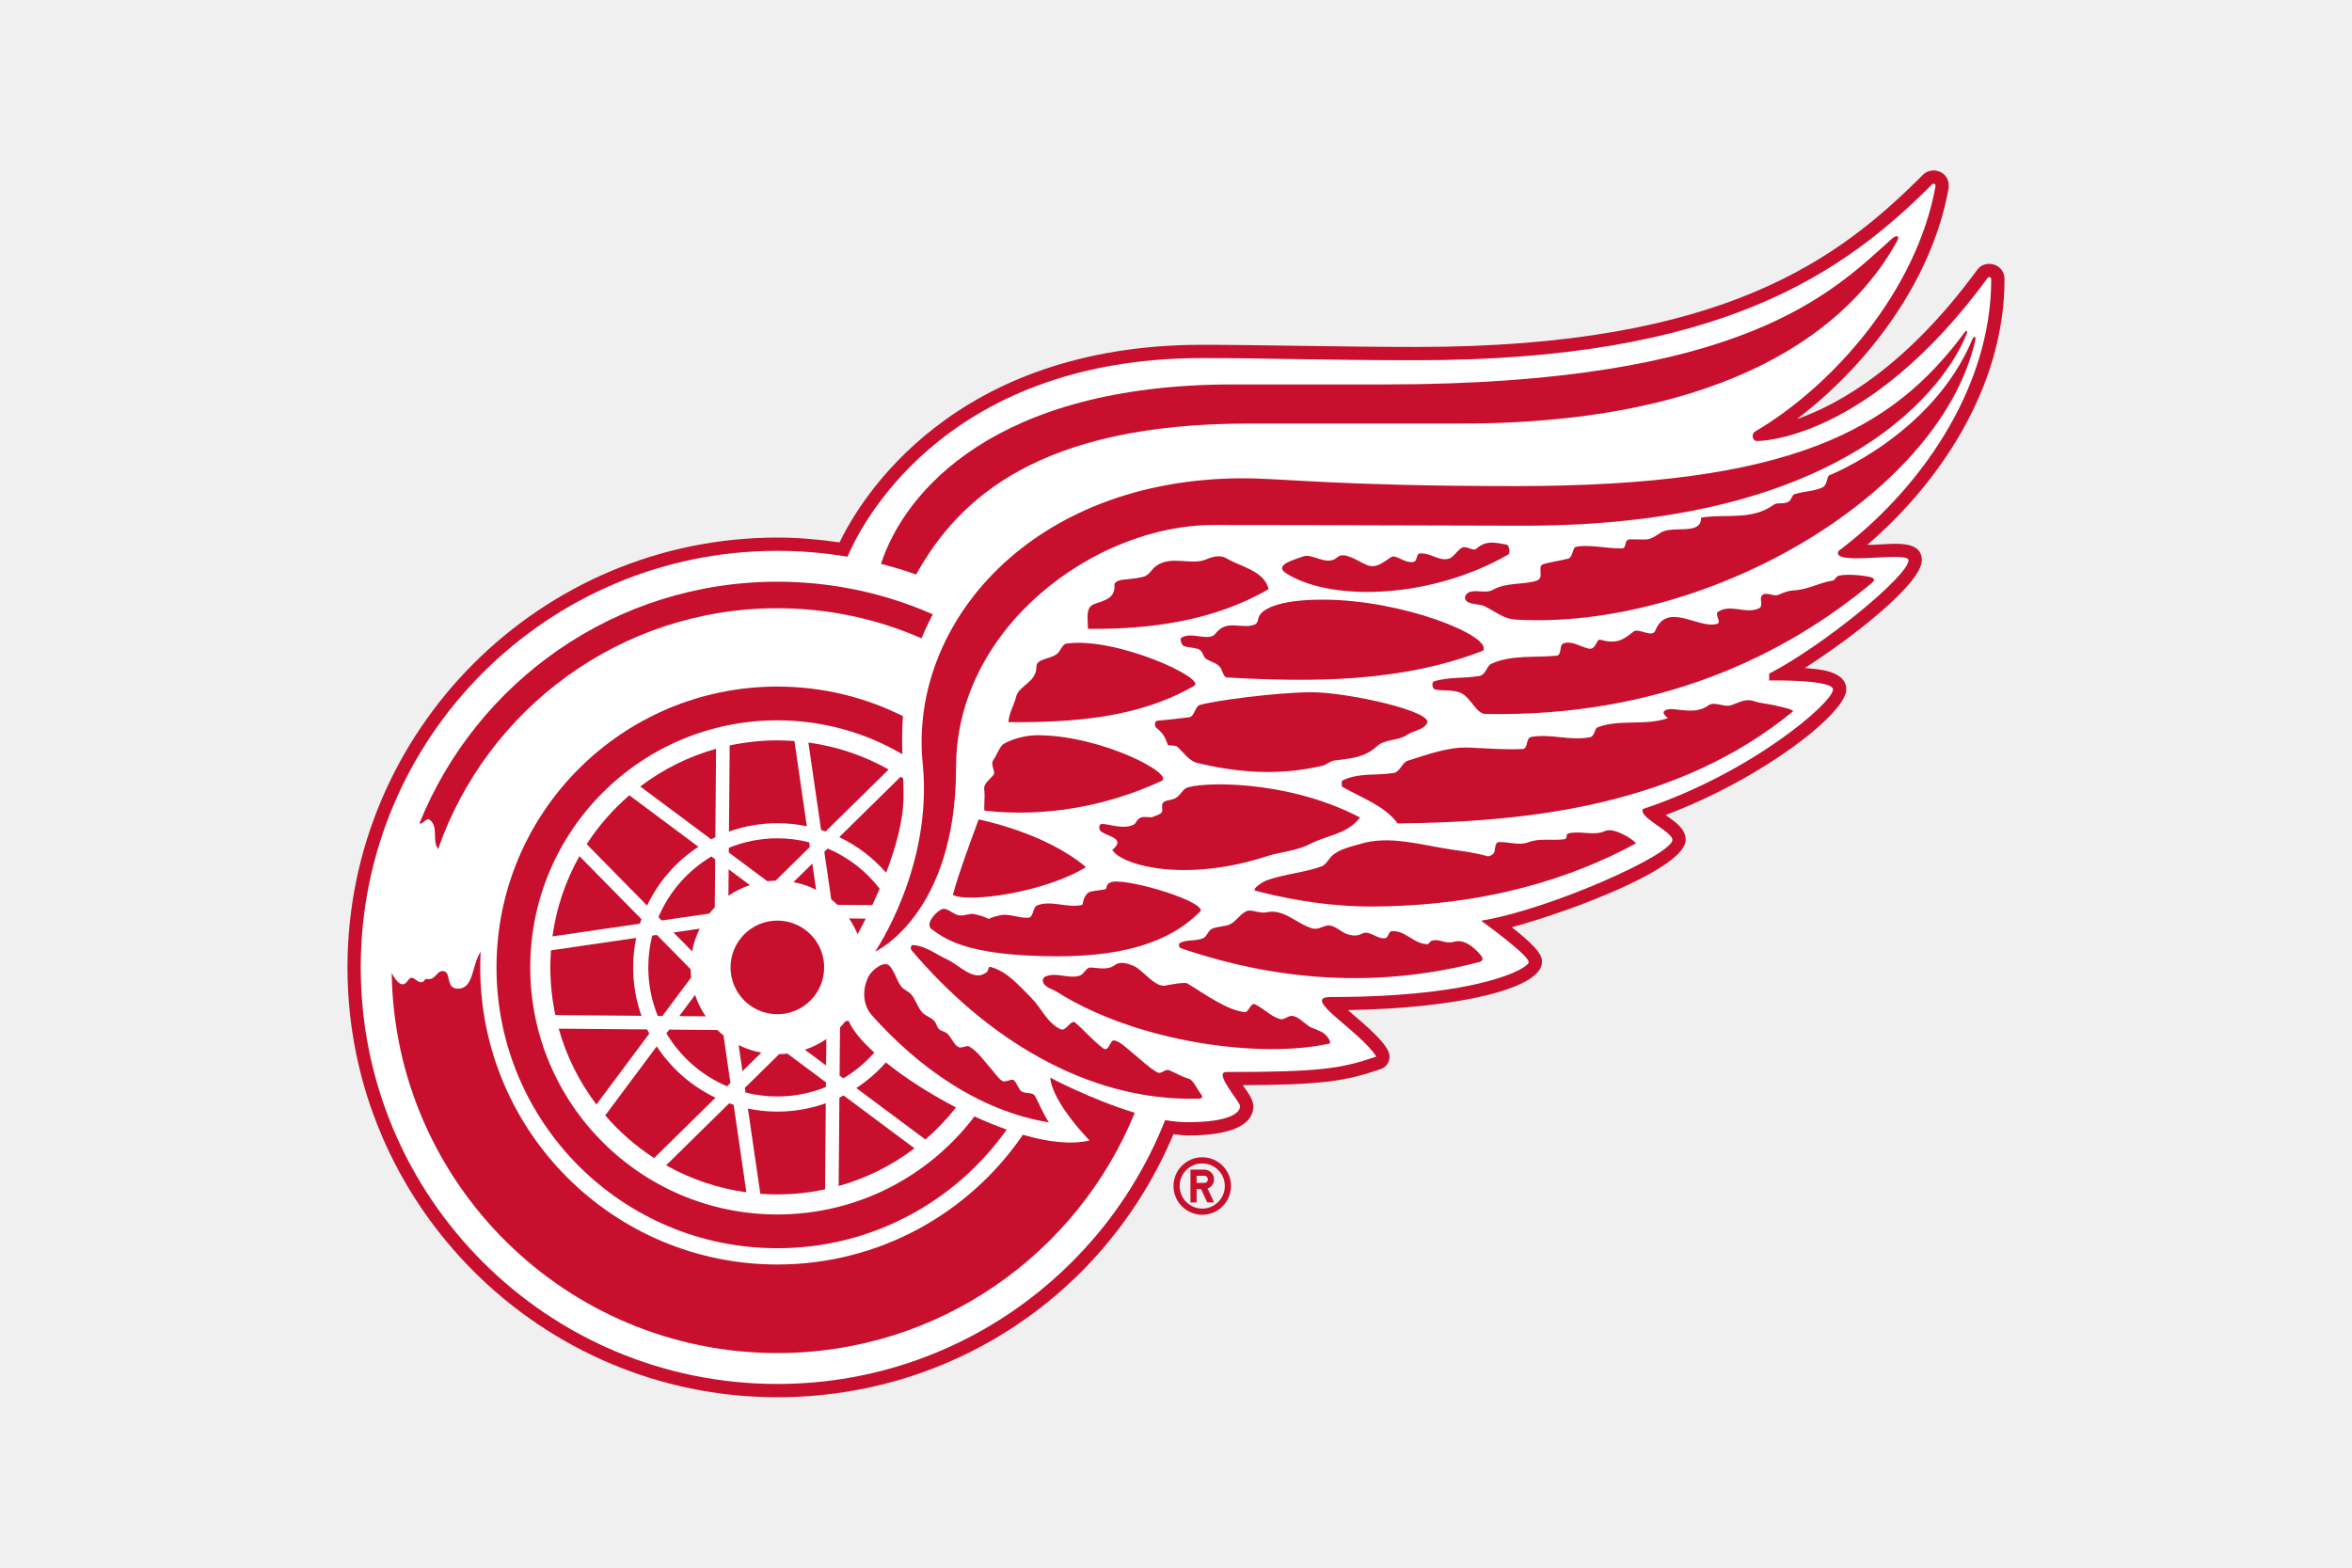
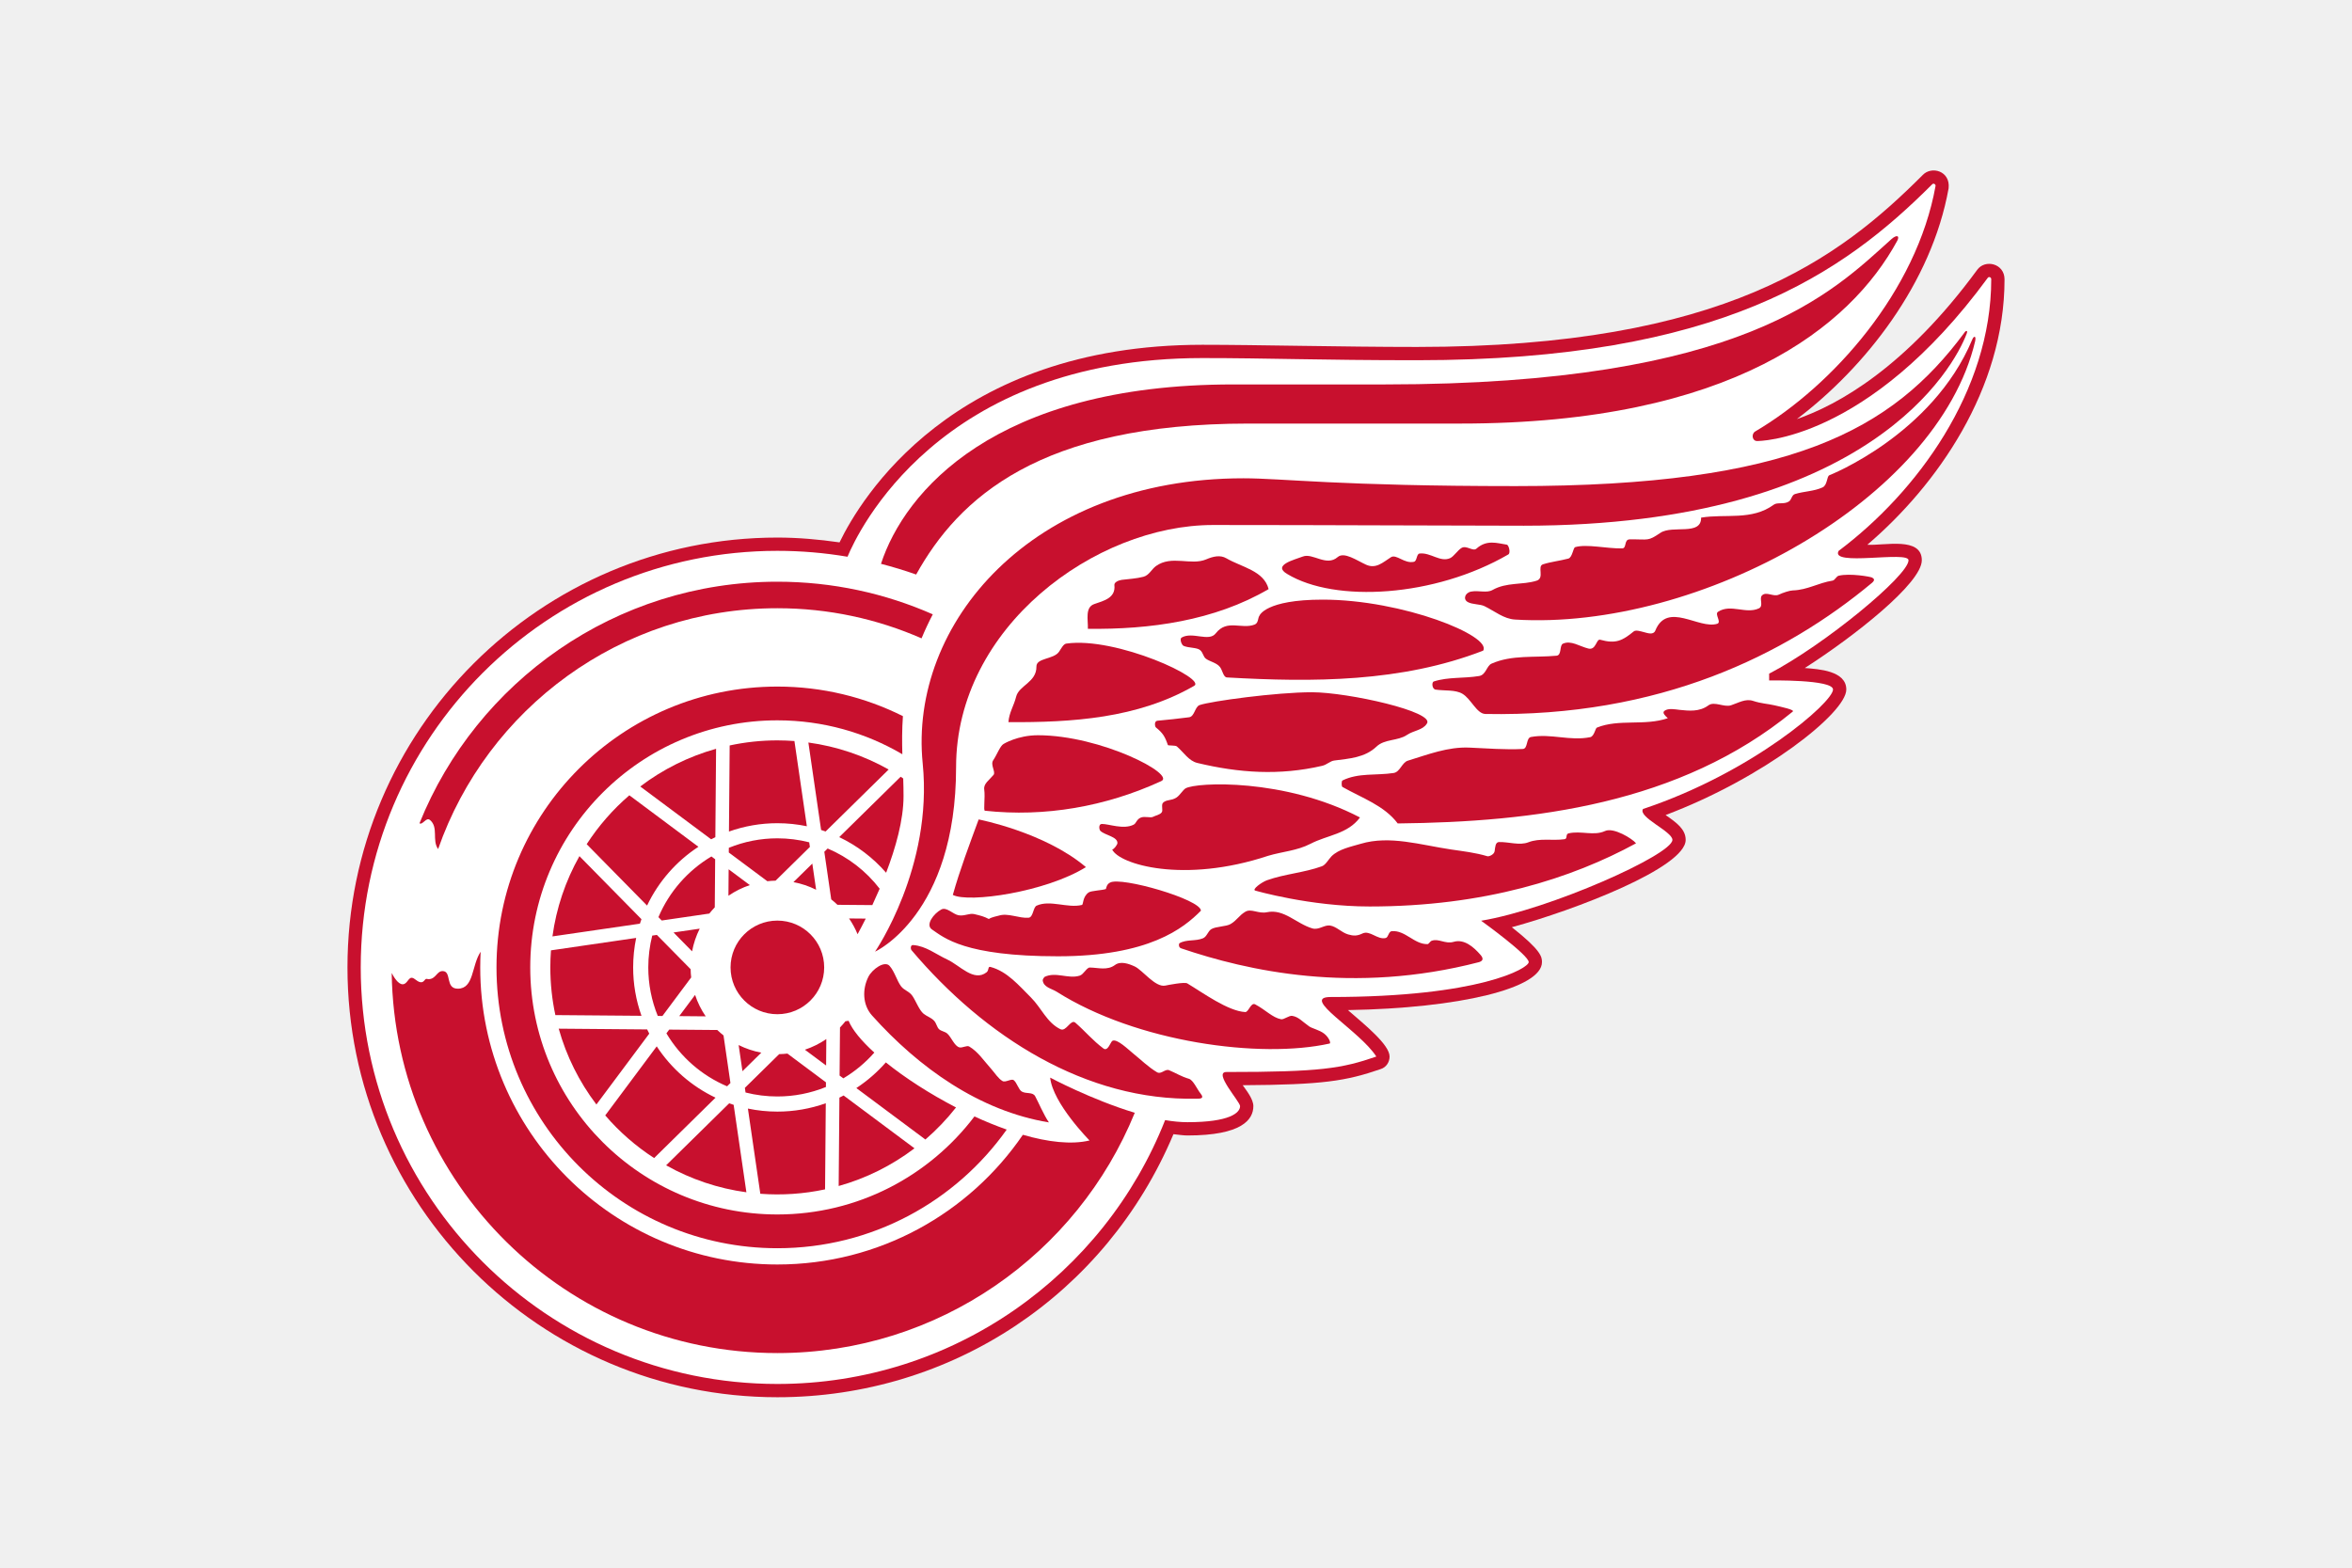
<svg xmlns="http://www.w3.org/2000/svg" viewBox="0 0 960 640">
-   <path fill="#c8102e" d="M490.714 472.446c-6.481 0-11.742 5.253-11.742 11.738 0 6.478 5.261 11.74 11.742 11.74s11.734-5.262 11.734-11.739c0-6.486-5.253-11.739-11.734-11.739m0 20.958a9.21 9.21 0 0 1-6.522-2.698 9.219 9.219 0 0 1-2.698-6.522 9.207 9.207 0 0 1 9.22-9.214c5.094 0 9.218 4.12 9.218 9.214s-4.124 9.22-9.218 9.22m4.823-11.94a3.98 3.98 0 0 0-3.983-3.978h-5.656v13.4h2.514v-5.442h1.804l2.541 5.441h2.78l-2.652-5.674a3.99 3.99 0 0 0 2.652-3.748m-3.983 1.464h-3.142v-2.932h3.142a1.47 1.47 0 0 1 1.469 1.468 1.47 1.47 0 0 1-1.469 1.464" />
  <path fill="#c8102e" d="M762.178 222.393c28.437-24.3 55.997-63.485 55.997-108.357 0-6.495-7.923-8.322-11.136-3.906-29.301 39.985-56.933 55.177-73.624 60.96 27.756-21.013 54.976-55.323 61.939-94.232.765-7.1-6.957-9.172-10.526-5.456-33.983 33.978-80.769 70.237-206.502 70.237-30.382 0-65.112-.88-87.57-.88-102.083 0-139.625 63.137-148.088 80.665-8.404-1.214-16.914-1.963-25.373-1.963-96.753 0-175.47 78.716-175.47 175.478-.001 96.754 78.715 175.474 175.469 175.474 71.21 0 134.161-42.05 161.662-107.39 1.936.197 3.989.527 5.721.527 22.235 0 26.898-6.503 26.898-11.975 0-2.934-2.907-6.478-4.346-8.542 32.618-.176 42.185-1.704 56.302-6.582 2.296-.716 3.644-2.849 3.644-5.118 0-4.813-9.868-12.779-17.015-18.97 45.622-.766 79.215-8.914 79.215-19.584 0-2.084-.198-4.71-12.306-14.247 25.74-7 70.962-24.358 70.962-35.658 0-4.38-3.78-7.064-8.195-10.142 40.066-15.097 73.756-41.698 73.756-51.237 0-7.689-11.328-8.342-16.945-8.776 19.965-12.788 47.764-34.582 47.764-43.995 0-9.748-15.276-5.908-22.232-6.33z" />
  <path fill="#fff" d="M750.469 224.886c31.928-23.926 62.279-65.247 62.279-110.85 0-.96-.947-1.108-1.343-.708-49.354 67.382-94.235 66.72-94.235 66.72-1.962 0-2.426-2.754-.867-3.84 31.865-18.74 66.042-57.403 73.717-100.31.105-.574-.754-1.27-1.359-.67-36.246 36.249-86.059 71.83-210.336 71.83-39.8 0-60.57-.88-87.57-.88-107.766 0-140.905 71.627-144.828 81.108a171.5 171.5 0 0 0-28.633-2.41c-93.918 0-170.055 76.133-170.055 170.062s76.137 170.056 170.054 170.056c71.916 0 133.402-44.64 158.265-107.716 3.18.542 6.25.85 9.113.85 17.326 0 21.486-3.867 21.486-6.554 0-1.823-11.08-13.932-5.579-13.932 38.427 0 47.077-1.435 61.185-6.31-6.769-10.593-31.286-24.306-18.662-24.306 60.903 0 80.862-11.758 80.862-14.248 0-2.91-19.42-16.895-19.42-16.895 28.053-4.625 78.073-26.998 78.073-33.01 0-3.48-14.268-9.32-11.98-12.62 44.478-14.794 77.535-43.537 77.535-48.759 0-4.19-26.073-3.7-26.073-3.7v-2.77c22.547-11.722 56.892-40.065 56.892-46.3 0-3.973-32.229 2.683-28.521-3.838" />
  <path fill="#c8102e" d="M359.045 362.811a52.76 52.76 0 0 0-21.222-16.416l-1.368 1.341 2.825 19.428a34 34 0 0 1 2.537 2.218l14.233.118a252 252 0 0 0 2.995-6.689m-61.58-14.786 15.739 11.727a36 36 0 0 1 3.363-.225l14-13.776-.284-1.886a52.7 52.7 0 0 0-12.989-1.624 52.5 52.5 0 0 0-19.812 3.874zm34.092 4.532-7.705 7.561a35 35 0 0 1 9.257 3.117zm5.715 71.638a35.6 35.6 0 0 1-8.74 4.344l8.654 6.445zm-70.282 48.578 25.06-24.655c-9.797-4.649-18.098-11.945-24-20.95l-21.016 28.193a93 93 0 0 0 19.956 17.412m79.563-97.816a35 35 0 0 1 3.479 6.425 207 207 0 0 0 3.333-6.367zm-47.103 76.085a56 56 0 0 1-1.828-.622l-25.737 25.313a92.1 92.1 0 0 0 32.765 11.01zm46.912-34.312-1.291.192a34 34 0 0 1-2.214 2.536l-.17 19.634 1.534 1.136a53 53 0 0 0 12.646-10.513c-5.225-4.746-8.966-9.244-10.505-12.985m-49.043-51.048a35 35 0 0 1 8.741-4.344l-8.653-6.456zm-32.313 56.297a75 75 0 0 1-.865-1.723l-36.096-.305a92.4 92.4 0 0 0 15.389 30.953zm72.12 19.876-15.73-11.733q-1.675.19-3.362.22l-14.003 13.771.27 1.893a52.6 52.6 0 0 0 12.993 1.622 52.5 52.5 0 0 0 19.813-3.868zm-34.083-4.542 7.694-7.567a35.3 35.3 0 0 1-9.252-3.107zm39.573 10.78-.301 36.091a92.3 92.3 0 0 0 30.948-15.389l-28.932-21.569a69 69 0 0 1-1.715.867m-54.582-33.178a35.2 35.2 0 0 1-4.33-8.746l-6.459 8.653 10.789.094m4.738 5.577-19.626-.164-1.14 1.53c5.715 9.594 14.386 17.233 24.768 21.618l1.363-1.346-2.822-19.418a38 38 0 0 1-2.543-2.22m-1.03-50.078.16-19.628-1.526-1.145c-9.599 5.718-17.23 14.39-21.627 24.776l1.349 1.371 19.425-2.835q1.05-1.321 2.219-2.539m-16.826 10.263 7.565 7.701a35.1 35.1 0 0 1 3.116-9.256zm-8.696 1.27a53.3 53.3 0 0 0-1.614 12.993 52.5 52.5 0 0 0 3.871 19.81l1.905.016 11.733-15.735a31 31 0 0 1-.221-3.362l-13.778-13.992zm39.047 70.62 5.065 34.78c8.85.667 17.75.062 26.428-1.795l.295-35.154a58.9 58.9 0 0 1-19.761 3.408c-4.121 0-8.146-.424-12.027-1.239M368.79 325.03c0-2.398-.052-4.8-.132-7.22a59 59 0 0 0-1.054-.709l-25.063 24.65a58.95 58.95 0 0 1 19.144 14.541c3.871-10.125 7.105-21.51 7.105-31.263zm-78.526 17.61c.567-.29 1.134-.586 1.712-.859l.303-36.093a92.3 92.3 0 0 0-30.954 15.39zm39.063-5.332-5.071-34.786a99 99 0 0 0-6.962-.264c-6.675 0-13.192.718-19.469 2.07l-.291 35.146a58.8 58.8 0 0 1 19.76-3.405c4.127 0 8.149.43 12.033 1.24m60.889 114.8c-10.697-5.534-20.779-12.044-28.646-18.385a59.9 59.9 0 0 1-12.042 10.473l28.185 21.004a93.7 93.7 0 0 0 12.503-13.093m-27.498-137.963a92.2 92.2 0 0 0-32.769-11.017l5.198 35.705a68 68 0 0 1 1.831.617zM224.623 394.94c0 6.68.711 13.19 2.059 19.463l35.147.292a58.9 58.9 0 0 1-3.4-19.755c0-4.129.423-8.146 1.23-12.04l-34.774 5.075a92 92 0 0 0-.262 6.965m.865-12.658 35.702-5.2c.196-.619.41-1.214.625-1.828l-25.31-25.734a91.9 91.9 0 0 0-11.017 32.762m13.976-37.648 24.647 25.057a59 59 0 0 1 20.955-23.998l-28.187-21.018a92.7 92.7 0 0 0-17.415 19.96M317.293 414.047c10.553 0 19.108-8.555 19.108-19.109s-8.555-19.108-19.108-19.108-19.108 8.555-19.108 19.108 8.555 19.11 19.108 19.11" />
  <path fill="#c8102e" d="M317.294 280.29c-63.317 0-114.642 51.33-114.642 114.65s51.325 114.642 114.642 114.642c38.654 0 72.833-19.128 93.608-48.435a154 154 0 0 1-13.165-5.366c-18.42 24.31-47.592 40.017-80.443 40.017-55.705 0-100.867-45.159-100.867-100.858s45.162-100.87 100.867-100.87c18.61 0 36.047 5.052 51.011 13.845-.137-4.997-.162-10.142.232-15.554-15.419-7.722-32.824-12.072-51.243-12.072" />
  <path fill="#c8102e" d="M444.715 465.59c-7.405 1.772-16.958.652-27.217-2.316-21.837 31.961-58.572 52.947-100.206 52.947-66.973 0-121.28-54.298-121.28-121.282 0-2.15.061-4.278.163-6.395-3.75 5.69-2.669 15.08-9.319 15.08-5.274 0-2.351-7.185-6.211-7.185-2.402 0-2.739 3.296-5.726 3.296-.349 0-.66-.125-.886-.125-.642 0-.928 1.393-2.144 1.393-1.553 0-2.643-1.833-3.876-1.833-1.391 0-1.834 2.654-3.678 2.654-1.892 0-3.723-3.166-4.461-4.614 1.218 85.916 71.23 155.176 157.42 155.176 65.963 0 122.441-40.56 145.879-98.102-17.659-5.34-34.535-14.352-34.535-14.352 1.077 10.522 16.077 25.658 16.077 25.658M175.476 334.74c3.636 3.004.738 8.262 3.347 11.88 19.972-57.24 74.425-98.315 138.471-98.315 20.931 0 40.834 4.397 58.847 12.297a124 124 0 0 1 4.588-9.808c-19.411-8.556-40.866-13.316-63.435-13.316-66.157 0-122.768 40.812-146.077 98.621 1.297.85 2.725-2.627 4.259-1.36m334.082-161.82h86.63c110.667 0 159.121-39.565 178.208-74.637 1.101-2.109-.254-2.551-2.357-.682-24.093 21.615-60.041 59.343-206.821 59.343h-61.94c-97.434 0-134.125 43.934-143.694 73.236a171 171 0 0 1 14.36 4.367c17.321-31.185 50.333-61.627 135.614-61.627" />
  <path fill="#c8102e" d="M507.526 195.261c-86.692 0-136.627 59.54-130.912 116.43 4.259 42.385-19.46 76.821-19.46 76.821s33.084-14.98 33.084-75.338c0-57.208 56.911-98.846 104.875-98.846 46.381 0 100.197.291 126.881.291 141.509 0 175.749-65.375 180.624-78.132.859-1.914-.379-1.526-.845-.637-29.544 39.843-70.914 62.596-183.17 62.596-72.11 0-94.912-3.185-111.077-3.185" />
  <path fill="#c8102e" d="M539.848 244.8c-23.409 0-25.76 6.515-25.76 6.515-.74.908-.363 3.041-2.003 3.664-5.347 2.065-11.266-2.365-15.869 3.592-2.78 3.598-9.525-.839-13.899 1.701-.983.576.016 3.068.776 3.398 2.048.9 5.43.633 6.701 1.69 1.343 1.101 1.225 2.676 2.472 3.598 1.544 1.131 4.443 1.635 5.735 3.42 1.009 1.373 1.332 4.104 2.796 4.184 35.141 1.995 71.215 1.99 104.561-10.929 3.777-5.947-32.715-20.834-65.51-20.834M401.725 322.29c.463 3.4-.424 8.618.281 8.687 24.46 2.67 49.289-1.679 71.923-12.068 6.299-2.673-24.581-18.75-50.271-18.75-8.347 0-14.031 3.551-14.031 3.551-1.432.823-2.58 4.178-4.246 6.68-1.241 1.856 1.135 4.767.138 5.964-1.844 2.222-4.121 3.584-3.794 5.935zm33.451-59.54c-1.183.198-2.073 2.12-2.95 3.366-2.22 3.125-9.251 2.434-9.193 5.991.08 6.485-7.144 7.672-8.292 12.343-.897 3.662-2.865 6.428-3.135 10.368 25.952.14 52.649-1.533 75.656-14.745 6.014-2.739-31.687-20.272-52.086-17.324m82.626-22.25c-1.888-7.528-11.023-8.938-17.249-12.58-2.47-1.448-5.369-.788-8.221.437-6.181 2.654-14.128-1.852-20.507 2.731-1.816 1.32-2.788 3.772-5.136 4.38-2.915.758-5.856.878-8.832 1.255-1.092.152-3.14.89-3.006 2.13.595 5.292-4.33 6.396-8.237 7.762-3.82 1.343-2.463 6.381-2.582 10.092 25.283.322 51.587-3.24 73.77-16.207M388.905 365.343c6.5 3.38 37.935-1.16 54.324-11.347-16.835-14.28-43.777-19.46-43.777-19.46-3.736 10.193-7.601 20.337-10.547 30.808" />
  <path fill="#c8102e" d="M384.193 371.296c-3.07 1.632-6.591 6.266-3.805 8.148 4.988 3.381 13.264 10.957 51.438 10.957 37.172 0 51.314-11.488 58.348-18.62 0-4.604-32.703-14.024-37.093-11.467-1.349.67-1.508 2.021-1.69 2.616-1.467.575-6.01.646-7.089 1.434-2.535 1.861-2.031 4.897-2.708 5.076-5.801 1.443-12.991-2.21-18.484.292-1.473.68-1.346 4.78-3.298 4.928-3.977.3-8.355-2.065-12.143-.856-.674.223-2.723.52-4.068 1.368-2.082-1.068-3.189-1.327-5.909-1.986-2.011-.493-3.955.89-6.419.472-2.307-.402-4.898-3.524-7.08-2.362m150.733-26.838c6.865-3.574 15.126-3.913 20.17-10.73-30.813-16.095-66.796-14.429-71.19-11.886-1.085.634-2.348 2.878-3.725 3.756-2.115 1.387-4.077.72-5.478 2.122-.84.84.082 3.058-.51 3.88-.773 1.087-2.48 1.28-3.545 1.854-1.082.592-3.367-.374-5.069.344-1.695.72-1.764 2.307-2.873 2.87-4.133 2.105-10.129-.337-12.975-.293-1.468.025-1.087 2.34-.614 2.805 1.842 1.825 7.171 2.382 6.968 5.085-.047.554-1.324 2.44-2.131 2.544 2.825 6.031 29.107 14.03 63.678 2.562 5.773-1.737 11.741-2.028 17.294-4.914zm39.327-44.416c2.828-1.893 6.431-1.915 8.115-4.592 3.731-4.842-32.269-12.844-46.876-12.844-14.516 0-41.321 3.642-45.921 5.258-1.905.792-2.007 4.68-4.243 4.955-4.304.53-8.568 1.051-12.899 1.415-1.423.115-1.066 2.397-.622 2.747 2.815 2.274 3.686 3.683 4.872 7.166.119.328 3.042.04 3.681.584 2.813 2.428 4.823 5.883 8.347 6.74 17.048 4.09 33.527 5.218 50.978 1.163 1.869-.429 3.238-1.949 4.905-2.153 6.123-.792 12.494-1.162 17.24-5.682 3.35-3.196 8.694-2.243 12.423-4.757m41.407-73.704c1.002-.62.187-3.862-.653-3.986-3.908-.594-8.143-2.174-12.372 1.622-1.43 1.291-4.095-1.487-6.075-.29-1.602.951-3.182 3.514-4.67 4.177-4.056 1.803-7.99-2.409-12.467-1.885-1.313.145-.994 3.066-2.299 3.372-3.85.911-7.215-3.282-9.387-1.872-3.326 2.144-6.119 4.875-10.145 3.063-3.865-1.756-8.968-5.409-11.61-3.107-4.59 4.008-10.173-1.8-14.209-.235-3.42 1.325-12.615 3.516-6.342 7.153 19.485 11.796 60.172 9.453 90.23-8.01zM422.515 447.534c-1.018-1.847-3.653-.856-5.467-1.923-1.316-.798-1.946-3.54-3.235-4.6-.996-.82-3.4 1.04-4.635.318-1.753-1.029-3.091-3.25-4.46-4.78-1.522-1.689-2.92-3.525-4.418-5.215-1.404-1.589-2.904-3.042-4.697-4.102-.963-.57-2.835.661-4 .358-2.062-.55-3.262-4.135-4.949-5.632-.969-.86-2.516-.978-3.373-1.792-.878-.846-1.065-2.398-1.988-3.42-1.219-1.338-3.003-1.814-4.322-2.893-1.786-1.462-3.124-5.165-4.5-7.204-1.374-2.04-3.409-2.266-4.73-4.053-1.655-2.24-2.624-6.004-4.647-8.27-2.026-2.293-7.099 1.363-8.65 4.45-2.543 5.048-2.394 11.46 1.484 15.787 19.078 21.313 43.851 38.99 72.204 43.656-2.115-3.05-4.344-8.369-5.617-10.685m62.734-7.135c-2.888-.804-5.42-2.4-8.066-3.493-1.632-.672-3.205 1.861-4.964.814-3.559-2.124-6.62-5.169-9.453-7.432-2.246-1.798-6.75-6.308-8.686-5.399-.762.34-1.858 4.53-3.697 3.15-4.434-3.323-7.314-6.897-11.452-10.522-1.896-1.649-3.703 3.804-6.108 2.65-5.533-2.69-7.761-8.688-12.017-12.937-4.967-4.945-9.715-10.674-16.547-12.485-1.135-.298-.51 1.357-1.573 2.19-5.219 4.073-10.964-2.887-16.033-5.21-4.649-2.147-8.74-5.555-13.971-5.91-1.109-.083-1.059 1.591-.638 2.09 29.797 35.248 71.143 61.692 116.555 60.626 1.054-.024 3.204.094 1.437-2.095-1.412-1.734-2.997-5.539-4.787-6.037m42.177-25.676c-1.326-.196-3.386 1.596-4.536 1.38-3.522-.662-6.308-3.825-10.58-6.08-1.762-.93-2.679 3.235-4.06 3.147-7.084-.404-17.319-7.914-23.642-11.702-1.12-.677-7.879.671-9 .897-4.066.818-9.238-6.3-12.434-7.802-2.423-1.128-5.796-2.323-8.094-.602-3.119 2.32-6.825 1.076-10.24 1.03-1.325-.029-2.495 2.791-4.138 3.308-4.659 1.495-9.815-1.745-14.387.537-.133.062-.757 1.02-.722 1.35.314 2.865 3.516 3.347 5.627 4.635 32.746 20.771 83.314 27.496 111.491 21.194.638-.198-.358-2.607-2.258-4.057-1.965-1.509-4.862-2.076-6.084-2.933-2.844-1.993-4.36-3.914-6.943-4.302Zm65.918-30.227c-3.466 1.026-6.147-1.514-9.026-.415-.661.258-1.112 1.348-1.663 1.354-5.429.107-9.046-5.735-14.574-5.294-1.367.107-1.341 2.528-2.505 2.802-3.405.798-6.425-3.322-9.495-1.844-2.189 1.07-3.73.99-5.828.375-2.72-.799-4.74-3.217-7.366-3.63-2.321-.365-4.603 1.936-7.222 1.174-6.513-1.897-11.564-8.088-18.557-6.605-3.452.73-6.42-1.632-8.803-.203-2.616 1.55-3.359 3.435-6.01 5.011-1.795 1.09-5.999.952-7.879 2.091-1.423.873-1.787 3.07-3.416 3.744-3.059 1.264-6.679.366-9.544 1.988-.337.187-.526 1.787.702 2.13 26.7 9.05 69.915 19.007 121.535 5.611 1.591-.485 1.921-1.437.627-2.932-2.835-3.279-6.73-6.62-10.976-5.357m61.776-45.24c-4.562 2.121-9.845-.236-14.902.965-1.321.313-.308 2.197-1.63 2.381-4.957.702-10.1-.565-14.747 1.25-3.634 1.412-7.994-.192-11.994-.09-1.522.04-1.558 2.081-1.792 3.734-.215 1.402-2.332 2.242-2.957 2.057-4.955-1.473-9.703-2.006-14.727-2.744-12.617-1.864-25.107-5.875-36.97-2.332-3.87 1.162-9.002 2.13-11.967 5.142-1.139 1.167-2.353 3.47-3.87 4.023-7.26 2.64-15.166 3.13-22.4 5.706-2.187.771-6.351 3.838-4.793 4.24 0 0 22.32 6.48 46.673 6.48 46.868 0 82.597-11.532 108.734-25.792-1.501-1.893-9.203-6.629-12.658-5.02m51.43-51.332c-2.874.947-6.797-1.767-9.255.047-3.67 2.706-7.981 2.216-11.75 1.828-1.798-.19-4.617-.823-6.208.421-1.029.81.449 2.106 1.412 2.976-9.486 3.265-19.95.19-28.946 3.842-.674.274-1.08 3.576-2.742 3.907-8.259 1.67-15.986-1.574-24.176-.074-2.082.385-1.159 4.792-3.336 4.897-7.354.36-14.517-.258-21.862-.564-8.737-.364-16.787 2.805-25.031 5.332-2.454.738-3.189 4.636-5.829 5.035-7.127 1.088-14.381-.16-20.88 3.05-.439.215-.468 2.401.011 2.66 7.966 4.501 17.095 7.61 22.54 14.887 55.435-.583 115.085-7.829 161.241-45.673.91-.738-4.556-1.878-7.499-2.56-2.869-.666-5.231-.666-8.71-1.803-3.095-1.02-5.953.801-8.98 1.792m57.557-52.137c-.563-.339-8.952-1.85-13.591-.76-.994.234-1.58 1.852-2.51 2.004-5.991.96-10.211 3.821-16.295 4.008-1.272.03-4.008.936-5.646 1.715-2.208 1.066-5.233-1.524-6.957.408-1.111 1.247.826 4.242-1.192 5.194-5.299 2.495-11.493-1.98-16.682 1.402-1.511.977 1.596 4.286-.352 4.902-7.461 2.332-20.361-9.249-25.245 2.775-.76 1.89-3.096 1.036-4.556.656-1.412-.366-3.408-1.019-4.248-.32-4.57 3.72-7.256 5.204-13.684 3.4-1.624-.468-1.654 4.367-4.812 3.598-3.612-.869-7.083-3.474-10.385-1.998-1.535.685-.404 4.701-2.64 4.92-8.984.856-18.245-.439-26.524 3.24-2.042.911-2.232 4.583-5.092 5.054-6.3 1.043-12.584.308-18.47 2.218-.955.306-.732 3.112.725 3.324 3.774.561 8.062-.025 10.958 1.701 3.555 2.122 5.807 8.104 9.302 8.245 71.19 1.376 122.619-24.135 157.896-53.558 1.396-1.212.672-1.715 0-2.128m-17.45-41.76c-1.069.486-.73 4.01-2.764 4.954-3.505 1.612-7.491 1.565-11.235 2.703-1.417.44-1.338 2.323-2.522 3.061-1.99 1.27-4.685.215-6.139 1.288-8.993 6.591-19.683 3.634-29.671 5.286.158 7.526-11.724 2.93-16.593 6.205-5.319 3.565-4.612 2.59-12.526 2.665-2.459.027-1.132 3.656-3.111 3.697-6.31.113-14.464-1.889-19.168-.52-.846.245-1.121 4.222-2.795 4.672-3.433.92-7.036 1.291-10.326 2.332-2.547.806.782 5.618-2.63 6.7-5.794 1.833-12.176.495-18.02 3.807-2.293 1.31-5.657.074-8.635.622-2.533.454-3.502 3.114-1.432 4.283 1.872 1.055 4.999.78 6.844 1.691 4.28 2.111 7.831 5.167 12.432 5.456 75.206 4.628 172.483-48.83 187.806-113.582.534-2.605-.661-2.125-1.193-.672-16.316 38.852-58.322 55.352-58.322 55.352" />
</svg>
